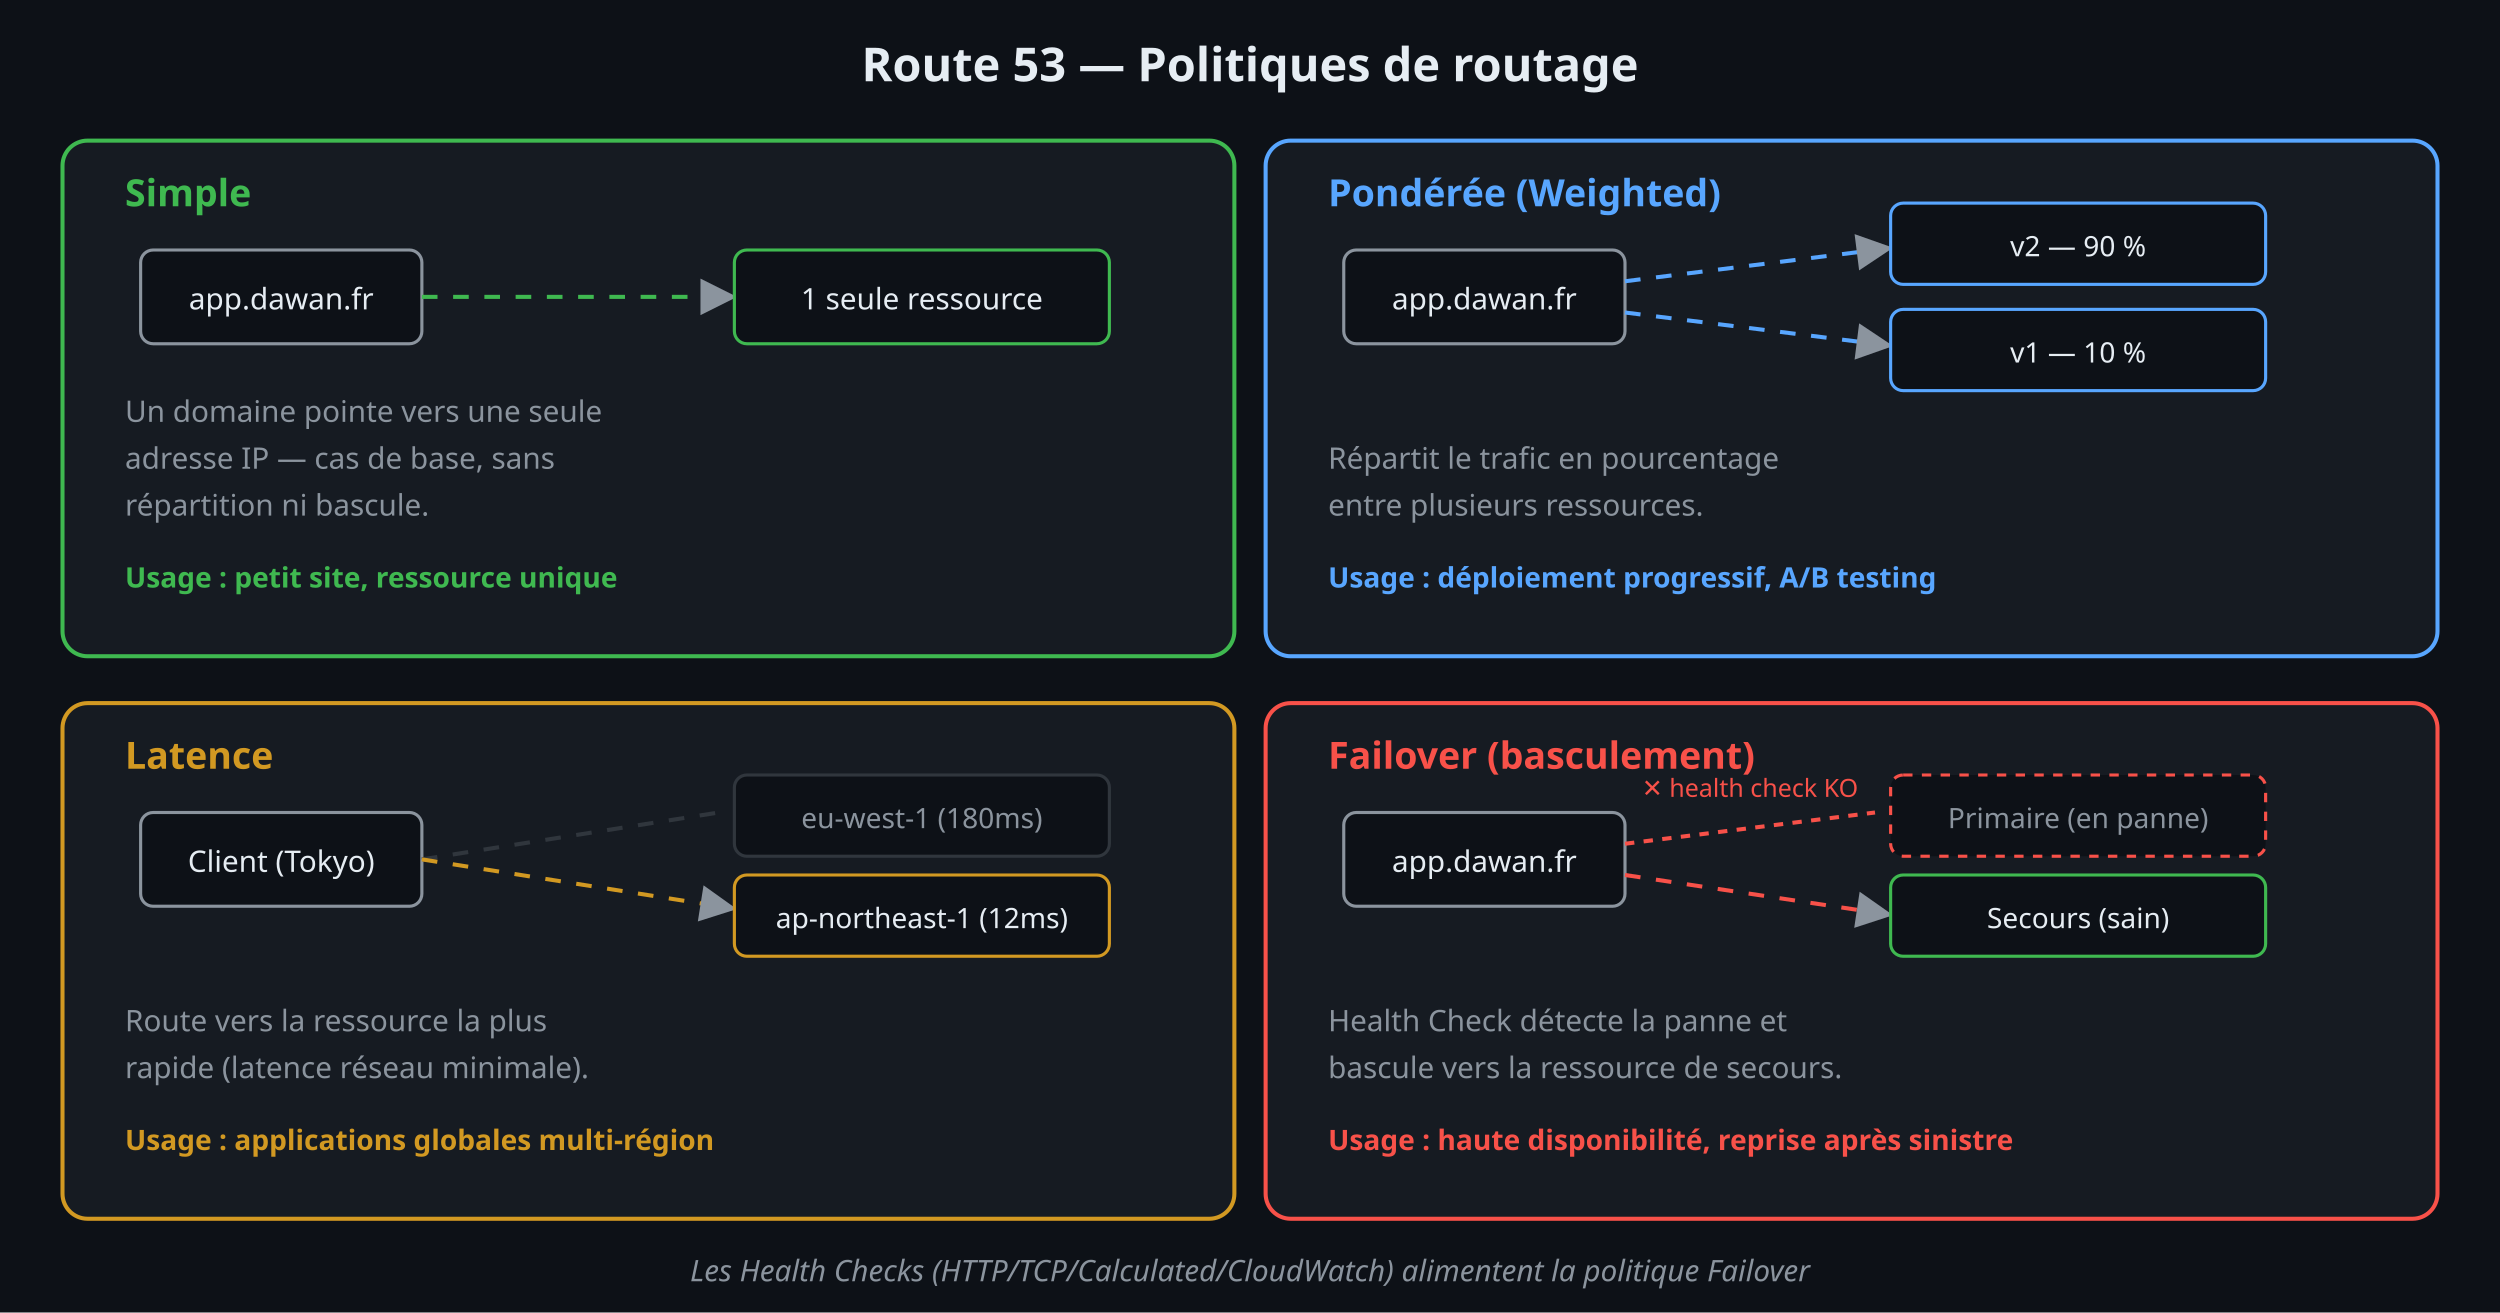
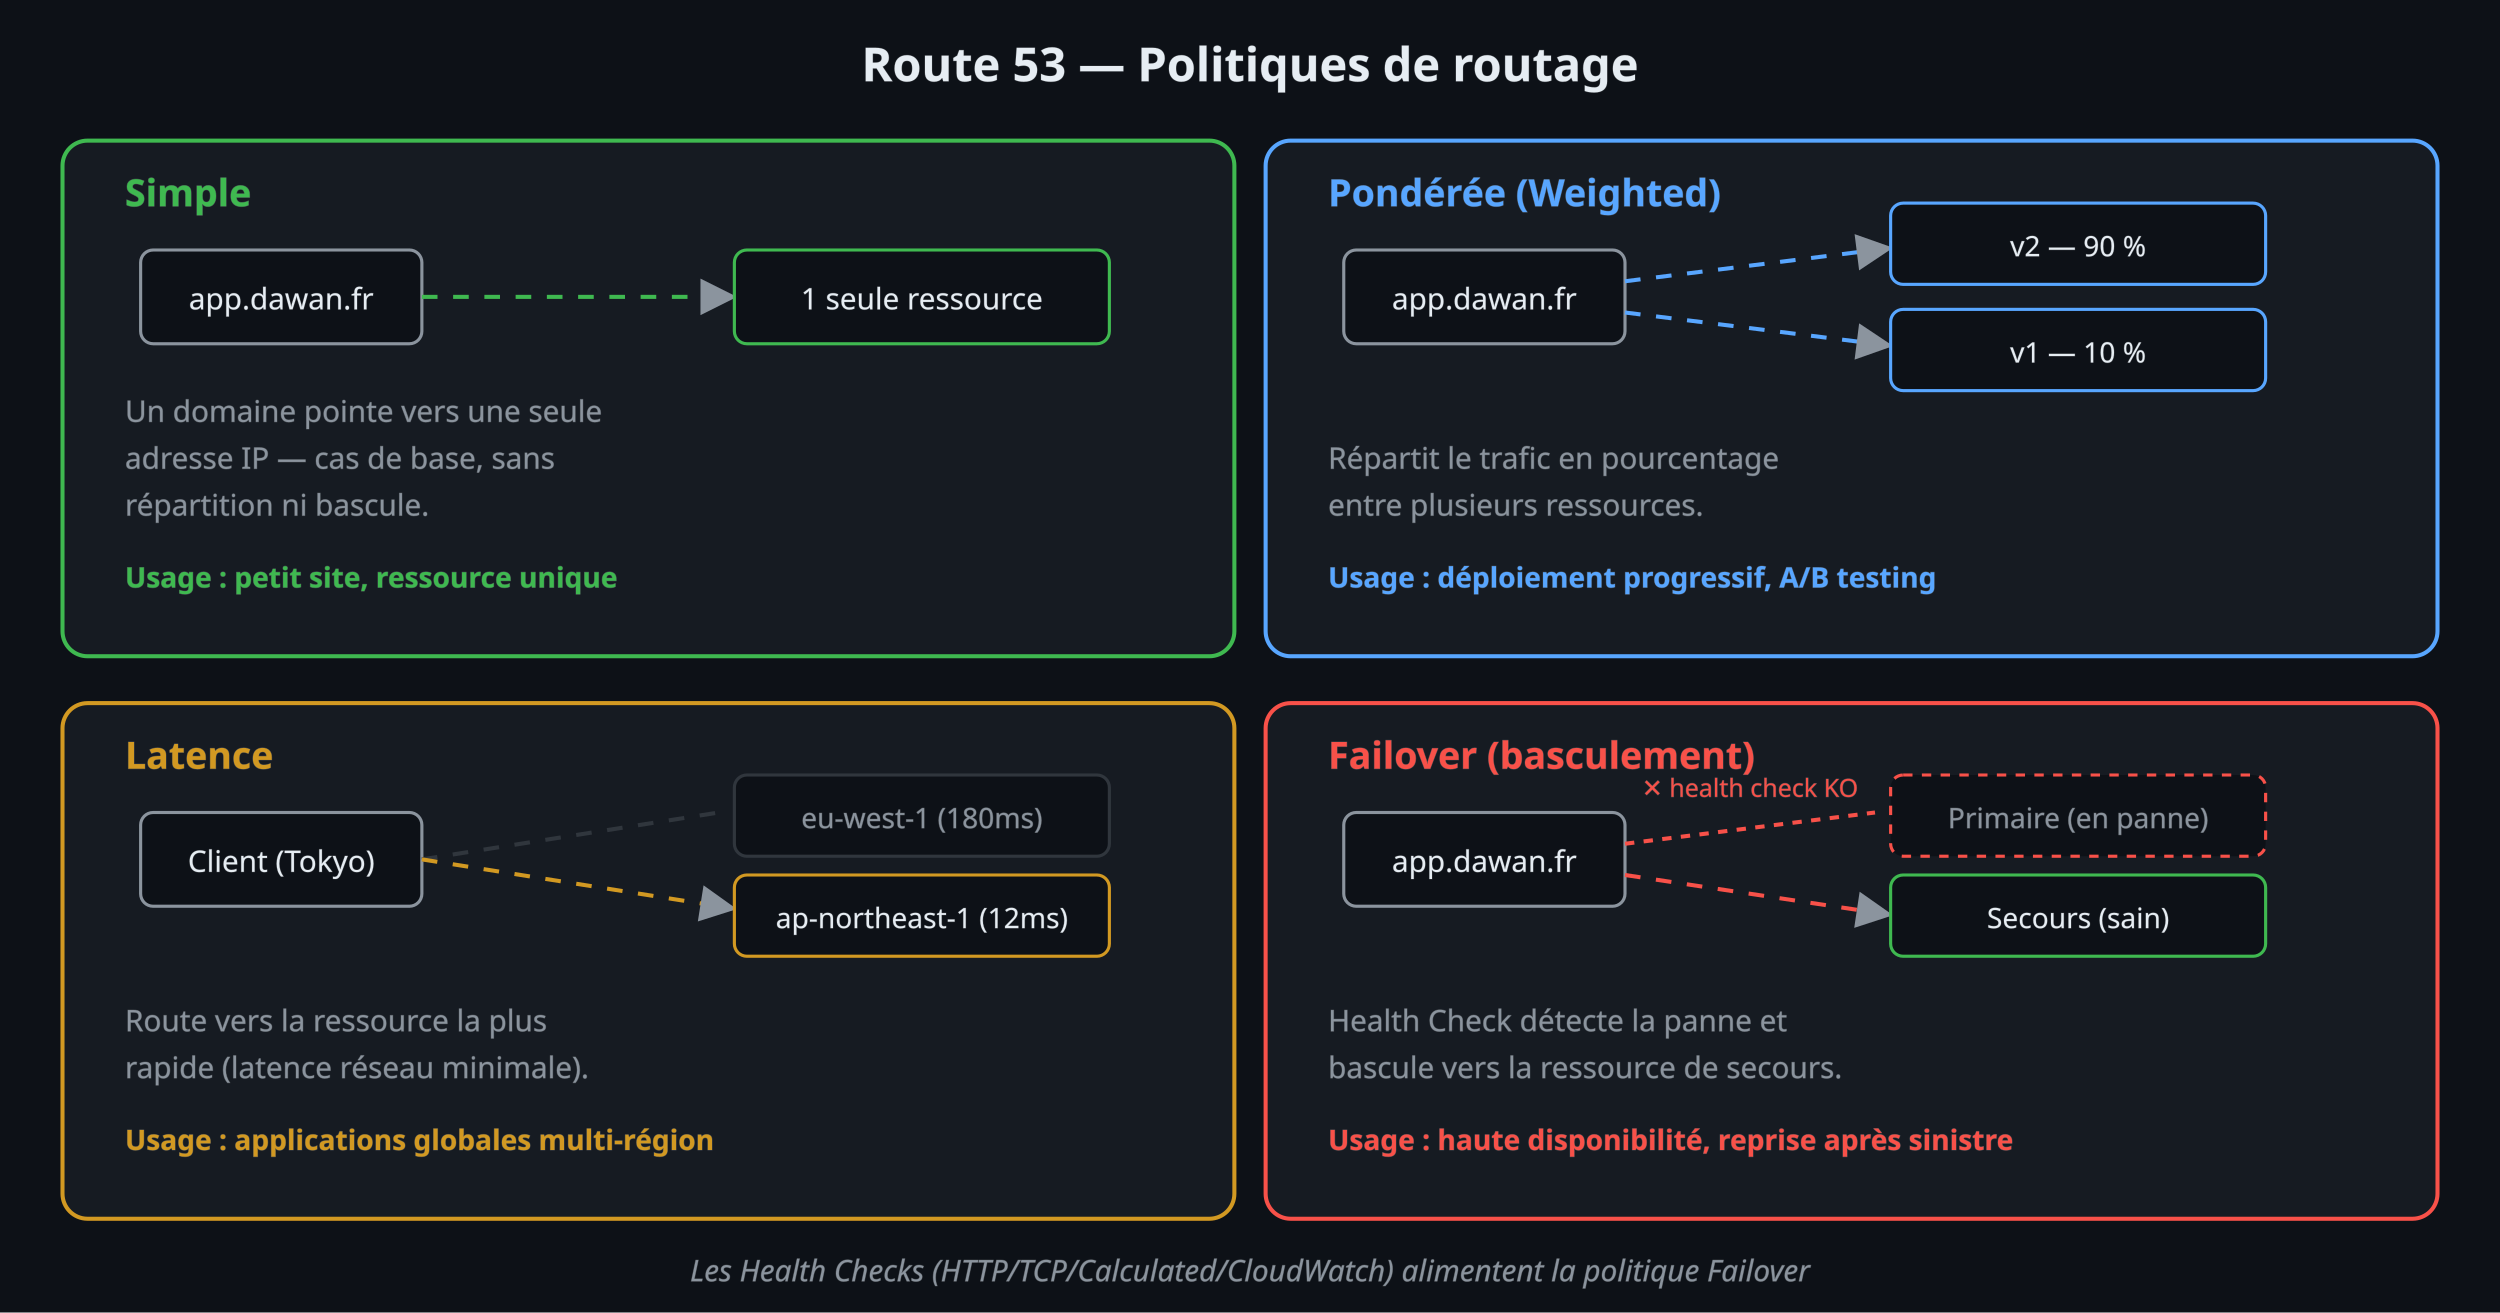
- <svg xmlns="http://www.w3.org/2000/svg" viewBox="0 0 800 420" font-family="system-ui, sans-serif">
+ <svg xmlns="http://www.w3.org/2000/svg" viewBox="0 0 800 420" font-family="system-ui, sans-serif" role="img" aria-labelledby="dawan-title dawan-desc">
+   <style id="dawan-adaptive-accessibility">
+   svg { color-scheme: light dark; isolation: isolate; text-rendering: geometricPrecision; }
+   text { font-synthesis: none; paint-order: stroke fill; stroke: rgba(248,250,252,.20); stroke-width: .28px; stroke-linejoin: round; }
+   path, line, polyline, polygon { vector-effect: non-scaling-stroke; }
+   g[id] { transition: filter .18s ease, opacity .18s ease, transform .18s ease; transform-origin: center; }
+   g[id]:hover, g[id]:focus { filter: brightness(1.13) saturate(1.10) drop-shadow(0 2px 3px rgba(14,165,233,.24)); outline: none; }
+   g[id]:hover path[marker-end], g[id]:focus path[marker-end] { stroke-dasharray: 8 5; animation: dawan-flow .8s linear infinite; }
+   .dawan-theme-backdrop { fill: #f8fafc; stroke: #94a3b8; stroke-width: 1.5; }
+   @keyframes dawan-flow { to { stroke-dashoffset: -13; } }
+   @media (prefers-color-scheme: dark) {
+     .dawan-theme-backdrop { stroke: #7dd3fc; }
+     text { stroke: rgba(2,6,23,.28); }
+   }
+   @media (prefers-reduced-motion: reduce) { g[id], g[id] path { transition: none !important; animation: none !important; } }
+   @media print { g[id] { filter: none !important; } }
+ </style>
  <rect width="800" height="420" fill="#0d1117" />
  <defs>
    <marker id="arrow-r53" markerWidth="9" markerHeight="9" refX="4.5" refY="4.5" orient="auto">
      <path d="M0,0 L9,4.5 L0,9 Z" fill="#8b949e" />
    </marker>
    <style>.flow{stroke-dasharray:5 5;animation:move 1.3s linear infinite}@keyframes move{to{stroke-dashoffset:-20}}@media(prefers-reduced-motion:reduce){.flow{animation:none}}</style>
  </defs>
  <text x="400" y="26" text-anchor="middle" fill="#e6edf3" font-size="15" font-weight="bold">Route 53 — Politiques de routage</text>
  <rect x="20" y="45" width="375" height="165" rx="8" fill="#161b22" stroke="#3fb950" stroke-width="1.3" />
  <text x="40" y="66" fill="#3fb950" font-size="12" font-weight="bold">Simple</text>
  <rect x="45" y="80" width="90" height="30" rx="4" fill="#0d1117" stroke="#8b949e" />
  <text x="90" y="99" text-anchor="middle" fill="#e6edf3" font-size="9.5">app.dawan.fr</text>
  <line class="flow" x1="135" y1="95" x2="230" y2="95" stroke="#3fb950" stroke-width="1.3" marker-end="url(#arrow-r53)" />
  <rect x="235" y="80" width="120" height="30" rx="4" fill="#0d1117" stroke="#3fb950" />
  <text x="295" y="99" text-anchor="middle" fill="#e6edf3" font-size="9.5">1 seule ressource</text>
  <text x="40" y="135" fill="#8b949e" font-size="9.5">Un domaine pointe vers une seule</text>
  <text x="40" y="150" fill="#8b949e" font-size="9.5">adresse IP — cas de base, sans</text>
  <text x="40" y="165" fill="#8b949e" font-size="9.5">répartition ni bascule.</text>
  <text x="40" y="188" fill="#3fb950" font-size="9" font-weight="bold">Usage : petit site, ressource unique</text>
  <rect x="405" y="45" width="375" height="165" rx="8" fill="#161b22" stroke="#58a6ff" stroke-width="1.3" />
  <text x="425" y="66" fill="#58a6ff" font-size="12" font-weight="bold">Pondérée (Weighted)</text>
  <rect x="430" y="80" width="90" height="30" rx="4" fill="#0d1117" stroke="#8b949e" />
  <text x="475" y="99" text-anchor="middle" fill="#e6edf3" font-size="9.5">app.dawan.fr</text>
  <line class="flow" x1="520" y1="90" x2="600" y2="80" stroke="#58a6ff" stroke-width="1.3" marker-end="url(#arrow-r53)" />
  <line class="flow" x1="520" y1="100" x2="600" y2="110" stroke="#58a6ff" stroke-width="1.3" marker-end="url(#arrow-r53)" />
  <rect x="605" y="65" width="120" height="26" rx="4" fill="#0d1117" stroke="#58a6ff" />
  <text x="665" y="82" text-anchor="middle" fill="#e6edf3" font-size="9">v2 — 90 %</text>
  <rect x="605" y="99" width="120" height="26" rx="4" fill="#0d1117" stroke="#58a6ff" />
  <text x="665" y="116" text-anchor="middle" fill="#e6edf3" font-size="9">v1 — 10 %</text>
  <text x="425" y="150" fill="#8b949e" font-size="9.5">Répartit le trafic en pourcentage</text>
  <text x="425" y="165" fill="#8b949e" font-size="9.5">entre plusieurs ressources.</text>
  <text x="425" y="188" fill="#58a6ff" font-size="9" font-weight="bold">Usage : déploiement progressif, A/B testing</text>
  <rect x="20" y="225" width="375" height="165" rx="8" fill="#161b22" stroke="#d29922" stroke-width="1.3" />
  <text x="40" y="246" fill="#d29922" font-size="12" font-weight="bold">Latence</text>
  <rect x="45" y="260" width="90" height="30" rx="4" fill="#0d1117" stroke="#8b949e" />
  <text x="90" y="279" text-anchor="middle" fill="#e6edf3" font-size="9.5">Client (Tokyo)</text>
  <line class="flow" x1="135" y1="275" x2="230" y2="260" stroke="#30363d" stroke-width="1.3" />
  <line class="flow" x1="135" y1="275" x2="230" y2="290" stroke="#d29922" stroke-width="1.3" marker-end="url(#arrow-r53)" />
  <rect x="235" y="248" width="120" height="26" rx="4" fill="#0d1117" stroke="#30363d" />
  <text x="295" y="265" text-anchor="middle" fill="#8b949e" font-size="9">eu-west-1 (180ms)</text>
  <rect x="235" y="280" width="120" height="26" rx="4" fill="#0d1117" stroke="#d29922" />
  <text x="295" y="297" text-anchor="middle" fill="#e6edf3" font-size="9">ap-northeast-1 (12ms)</text>
  <text x="40" y="330" fill="#8b949e" font-size="9.5">Route vers la ressource la plus</text>
  <text x="40" y="345" fill="#8b949e" font-size="9.5">rapide (latence réseau minimale).</text>
  <text x="40" y="368" fill="#d29922" font-size="9" font-weight="bold">Usage : applications globales multi-région</text>
  <rect x="405" y="225" width="375" height="165" rx="8" fill="#161b22" stroke="#f85149" stroke-width="1.3" />
  <text x="425" y="246" fill="#f85149" font-size="12" font-weight="bold">Failover (basculement)</text>
  <rect x="430" y="260" width="90" height="30" rx="4" fill="#0d1117" stroke="#8b949e" />
  <text x="475" y="279" text-anchor="middle" fill="#e6edf3" font-size="9.5">app.dawan.fr</text>
  <line x1="520" y1="270" x2="600" y2="260" stroke="#f85149" stroke-width="1.3" stroke-dasharray="3,3" />
  <text x="560" y="255" text-anchor="middle" fill="#f85149" font-size="8">✕ health check KO</text>
  <line class="flow" x1="520" y1="280" x2="600" y2="292" stroke="#f85149" stroke-width="1.3" marker-end="url(#arrow-r53)" />
  <rect x="605" y="248" width="120" height="26" rx="4" fill="#0d1117" stroke="#f85149" stroke-dasharray="3,3" />
  <text x="665" y="265" text-anchor="middle" fill="#8b949e" font-size="9">Primaire (en panne)</text>
  <rect x="605" y="280" width="120" height="26" rx="4" fill="#0d1117" stroke="#3fb950" />
  <text x="665" y="297" text-anchor="middle" fill="#e6edf3" font-size="9">Secours (sain)</text>
  <text x="425" y="330" fill="#8b949e" font-size="9.5">Health Check détecte la panne et</text>
  <text x="425" y="345" fill="#8b949e" font-size="9.5">bascule vers la ressource de secours.</text>
  <text x="425" y="368" fill="#f85149" font-size="9" font-weight="bold">Usage : haute disponibilité, reprise après sinistre</text>
  <text x="400" y="410" text-anchor="middle" fill="#8b949e" font-size="9.5" font-style="italic">Les Health Checks (HTTP/TCP/Calculated/CloudWatch) alimentent la politique Failover</text>
</svg>
